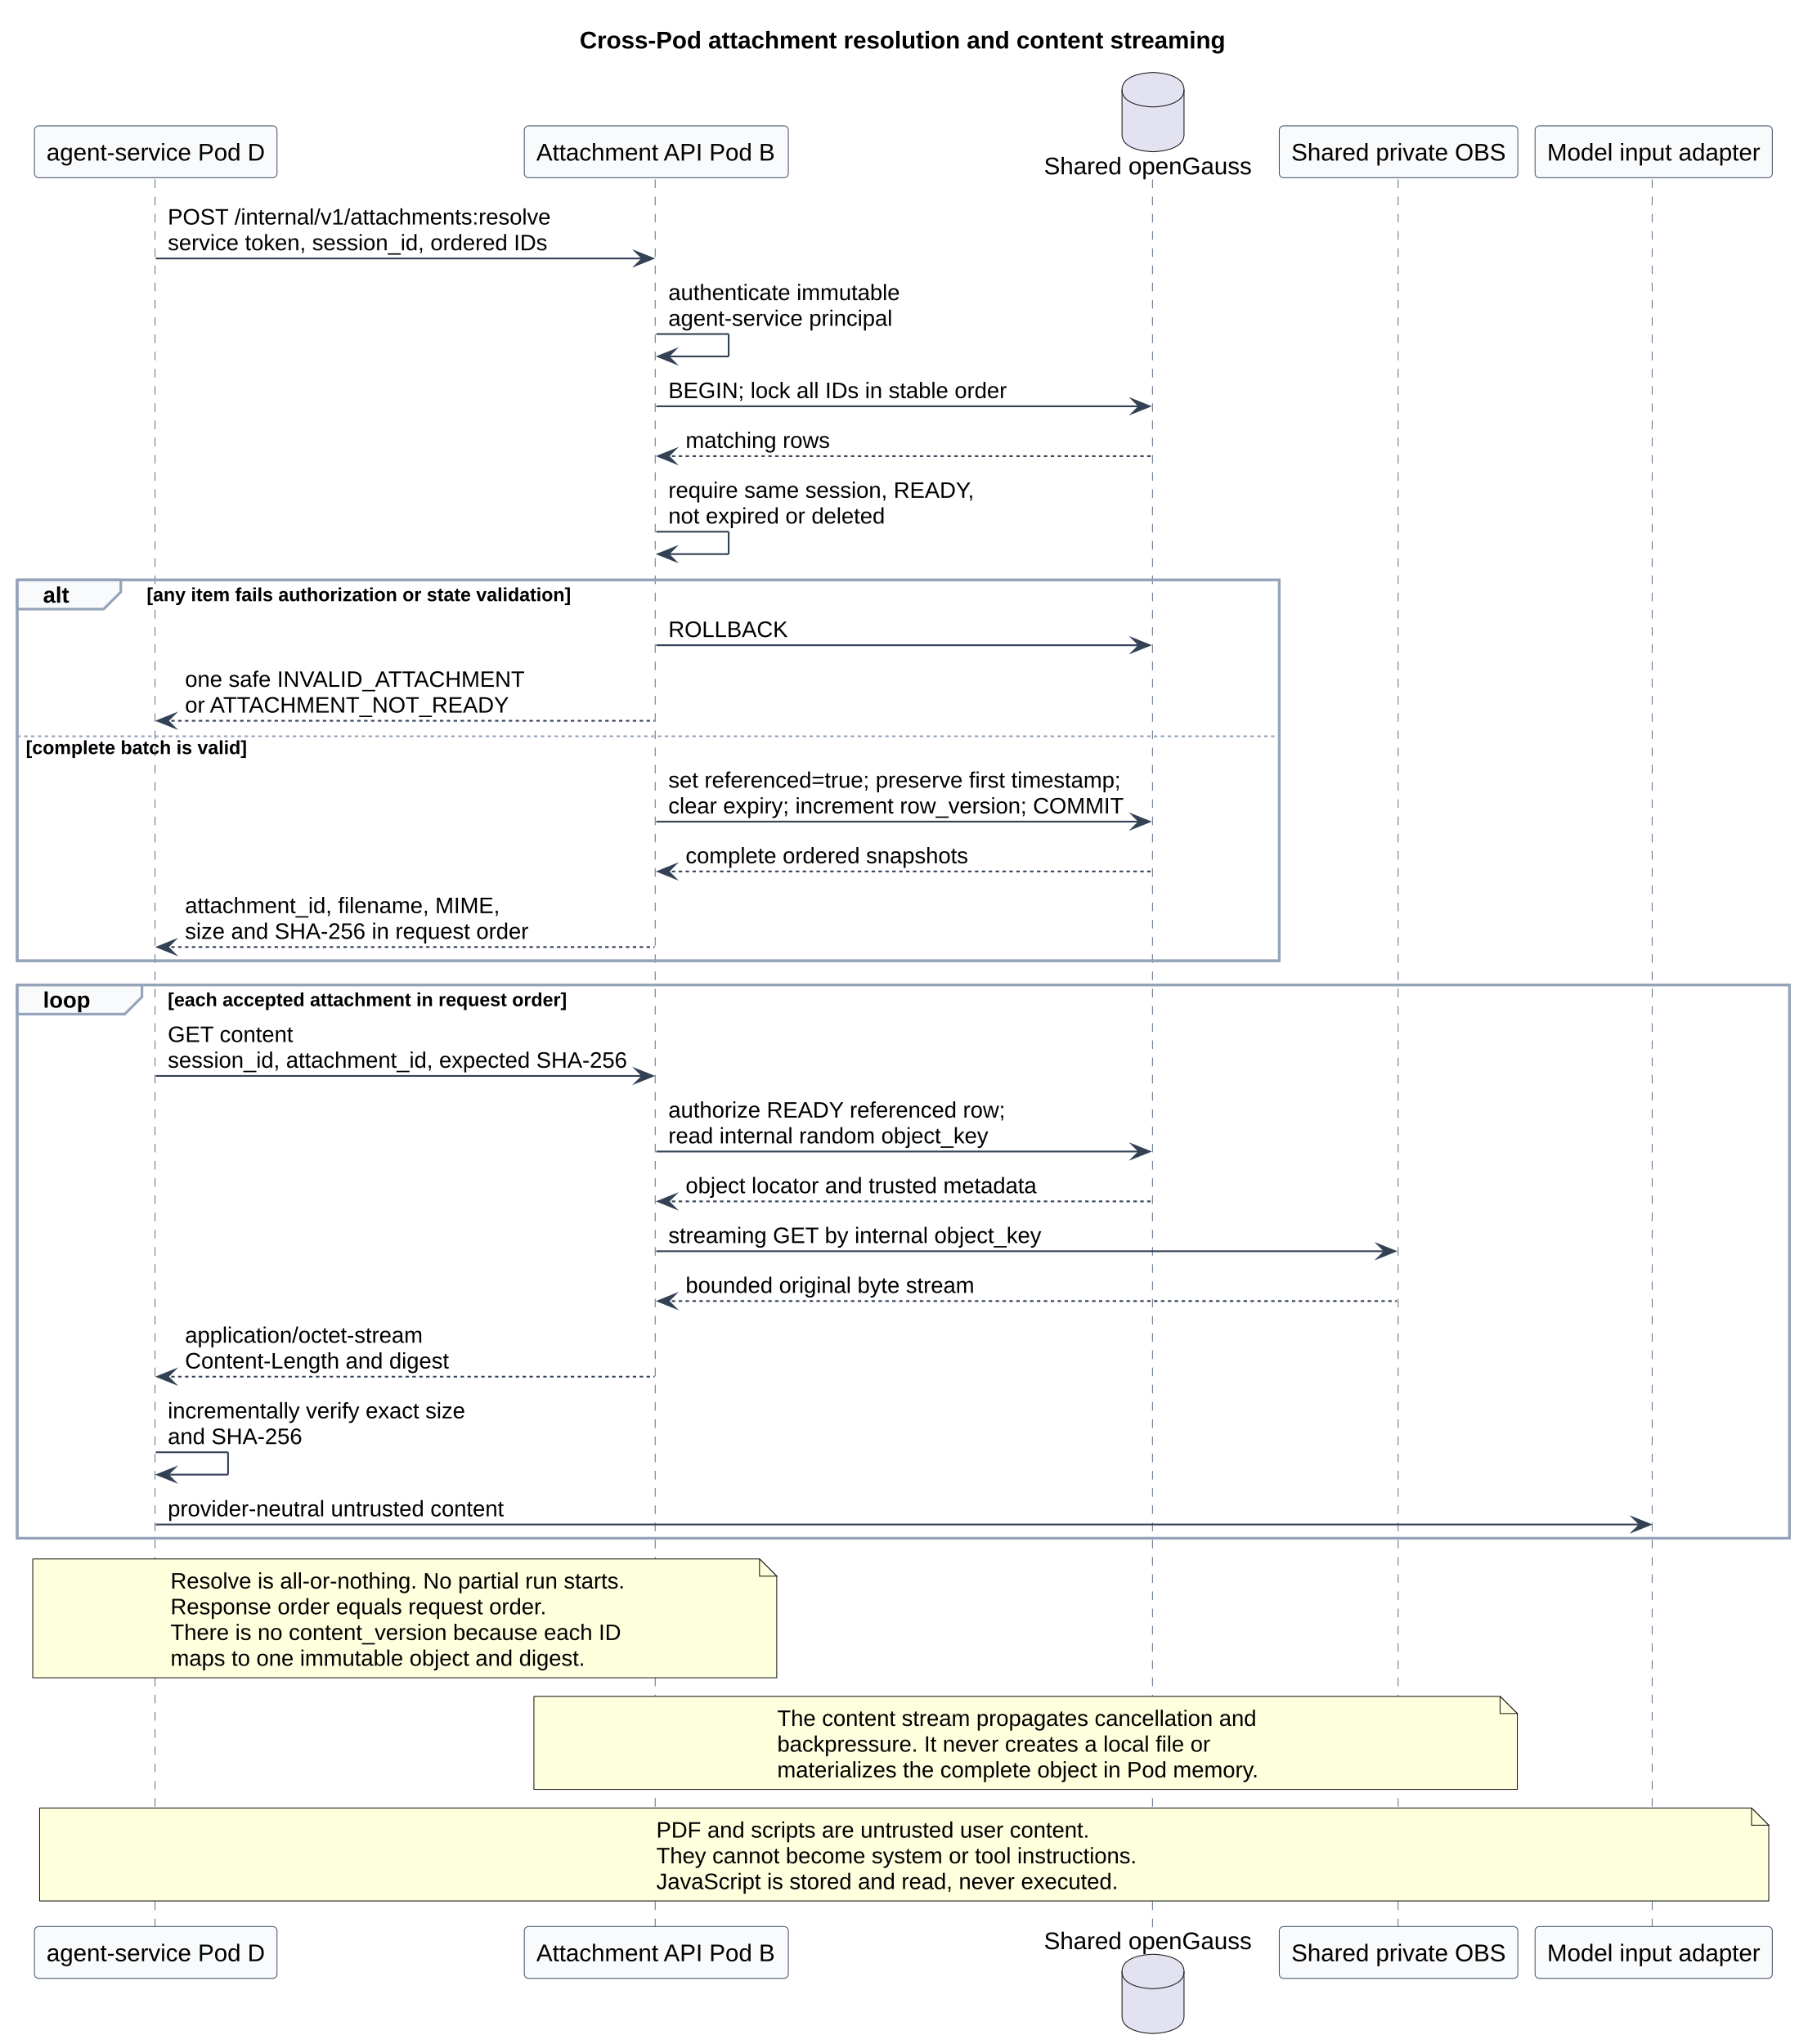
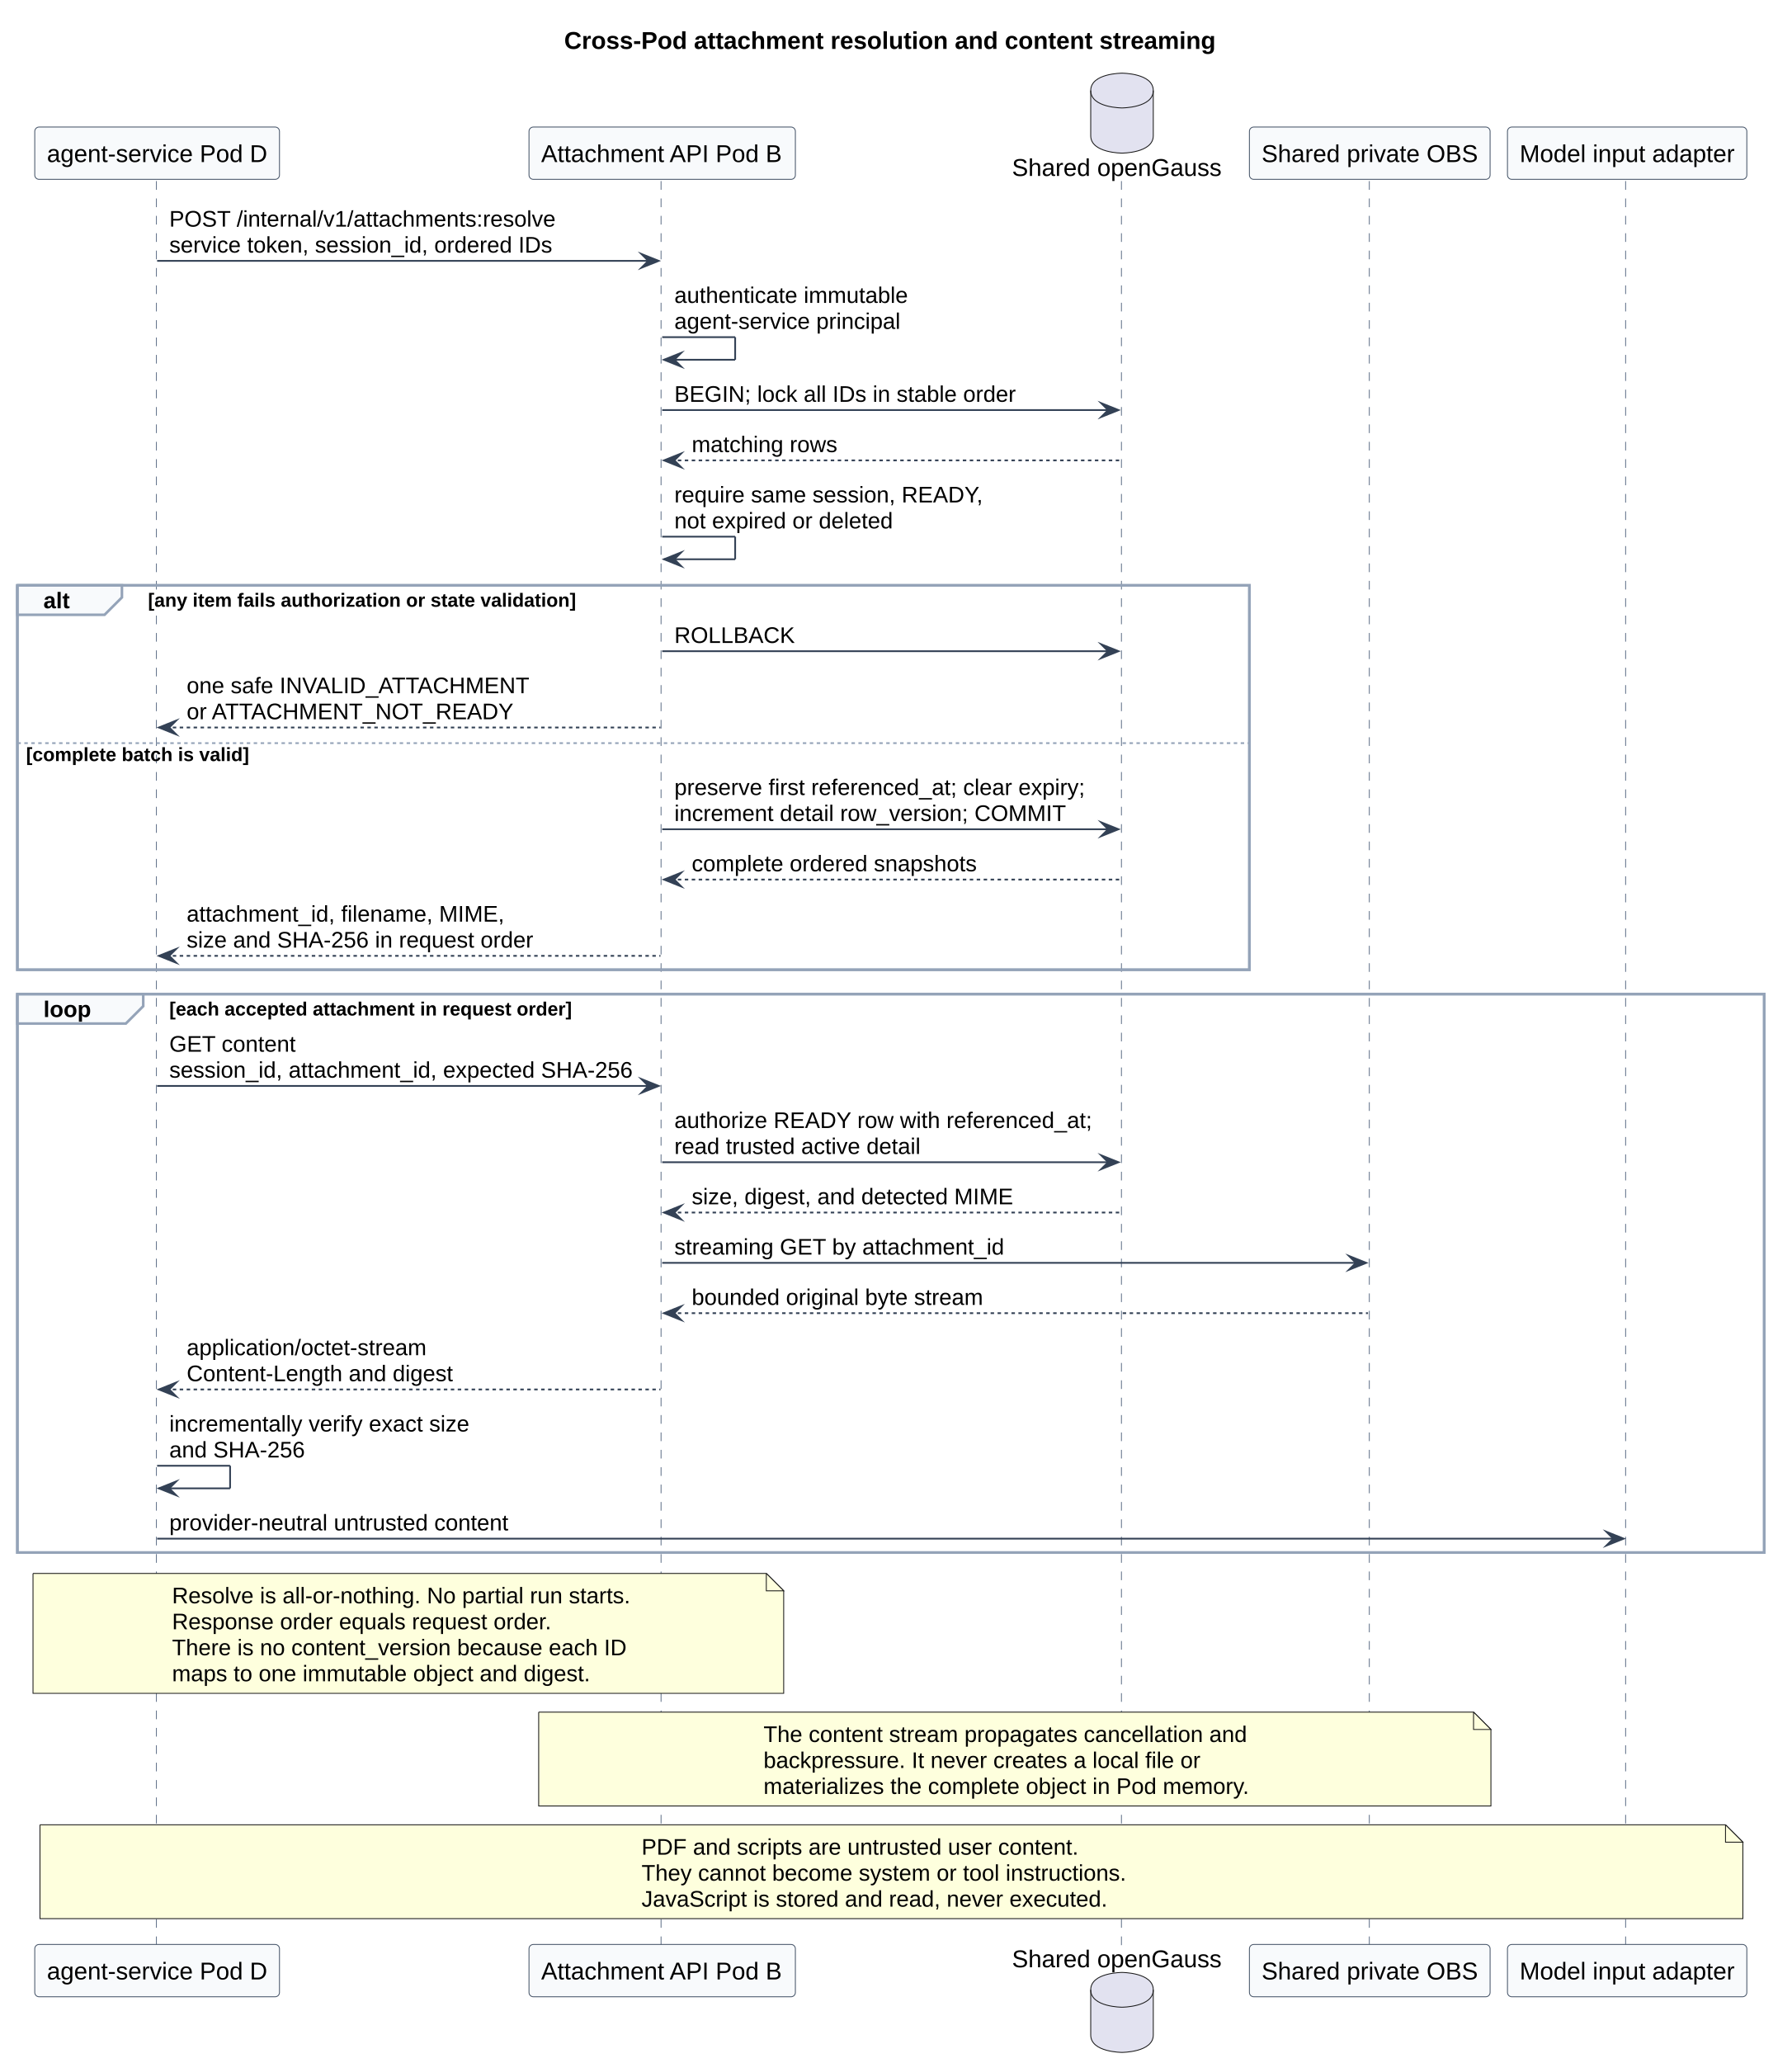
- <svg xmlns="http://www.w3.org/2000/svg" contentStyleType="text/css" data-diagram-type="SEQUENCE" height="1187px" preserveAspectRatio="none" style="width:1055px;height:1187px;background:#FFFFFF;" version="1.1" viewBox="0 0 1055 1187" width="1055px" zoomAndPan="magnify">
+ <svg xmlns="http://www.w3.org/2000/svg" contentStyleType="text/css" data-diagram-type="SEQUENCE" height="1187px" preserveAspectRatio="none" style="width:1031px;height:1187px;background:#FFFFFF;" version="1.1" viewBox="0 0 1031 1187" width="1031px" zoomAndPan="magnify">
  <defs />
  <g>
-     <g class="title" data-source-line="188">
-       <text fill="#000000" font-family="Arial" font-size="14" font-weight="700" lengthAdjust="spacing" textLength="374.938" x="336.561" y="28.132">Cross-Pod attachment resolution and content streaming</text>
-     </g>
-     <rect fill="none" height="221.188" style="stroke:#94A3B8;stroke-width:1.5;" width="732.798" x="10" y="336.787" />
-     <rect fill="none" height="321.334" style="stroke:#94A3B8;stroke-width:1.5;" width="1029.059" x="10" y="571.975" />
-     <g class="participant-lifeline" data-entity-uid="part1" data-qualified-name="Agent" data-source-line="218" id="part1-lifeline">
+     <g class="title" data-source-line="198">
+       <text fill="#000000" font-family="Arial" font-size="14" font-weight="700" lengthAdjust="spacing" textLength="374.938" x="324.668" y="28.132">Cross-Pod attachment resolution and content streaming</text>
+     </g>
+     <rect fill="none" height="221.188" style="stroke:#94A3B8;stroke-width:1.5;" width="709.014" x="10" y="336.787" />
+     <rect fill="none" height="321.334" style="stroke:#94A3B8;stroke-width:1.5;" width="1005.274" x="10" y="571.975" />
+     <g class="participant-lifeline" data-entity-uid="part1" data-qualified-name="Agent" data-source-line="228" id="part1-lifeline">
      <g>
        <rect fill="#000000" fill-opacity="0" height="1015.598" width="8" x="86.42" y="104.197" />
        <line style="stroke:#64748B;stroke-width:0.5;stroke-dasharray:5,5;" x1="90" x2="90" y1="104.197" y2="1119.795" />
      </g>
    </g>
-     <g class="participant-lifeline" data-entity-uid="part2" data-qualified-name="API" data-source-line="219" id="part2-lifeline">
+     <g class="participant-lifeline" data-entity-uid="part2" data-qualified-name="API" data-source-line="229" id="part2-lifeline">
      <g>
        <rect fill="#000000" fill-opacity="0" height="1015.598" width="8" x="377.079" y="104.197" />
        <line style="stroke:#64748B;stroke-width:0.5;stroke-dasharray:5,5;" x1="380.431" x2="380.431" y1="104.197" y2="1119.795" />
      </g>
    </g>
-     <g class="participant-lifeline" data-entity-uid="part3" data-qualified-name="DB" data-source-line="220" id="part3-lifeline">
-       <g>
-         <rect fill="#000000" fill-opacity="0" height="1015.598" width="8" x="665.478" y="104.197" />
-         <line style="stroke:#64748B;stroke-width:0.5;stroke-dasharray:5,5;" x1="669.158" x2="669.158" y1="104.197" y2="1119.795" />
-       </g>
-     </g>
-     <g class="participant-lifeline" data-entity-uid="part4" data-qualified-name="OBS" data-source-line="221" id="part4-lifeline">
-       <g>
-         <rect fill="#000000" fill-opacity="0" height="1015.598" width="8" x="808.053" y="104.197" />
-         <line style="stroke:#64748B;stroke-width:0.5;stroke-dasharray:5,5;" x1="811.798" x2="811.798" y1="104.197" y2="1119.795" />
-       </g>
-     </g>
-     <g class="participant-lifeline" data-entity-uid="part5" data-qualified-name="Model" data-source-line="222" id="part5-lifeline">
-       <g>
-         <rect fill="#000000" fill-opacity="0" height="1015.598" width="8" x="956.184" y="104.197" />
-         <line style="stroke:#64748B;stroke-width:0.5;stroke-dasharray:5,5;" x1="959.308" x2="959.308" y1="104.197" y2="1119.795" />
-       </g>
-     </g>
-     <g class="participant participant-head" data-entity-uid="part1" data-qualified-name="Agent" data-source-line="218" id="part1-head">
+     <g class="participant-lifeline" data-entity-uid="part3" data-qualified-name="DB" data-source-line="230" id="part3-lifeline">
+       <g>
+         <rect fill="#000000" fill-opacity="0" height="1015.598" width="8" x="641.693" y="104.197" />
+         <line style="stroke:#64748B;stroke-width:0.5;stroke-dasharray:5,5;" x1="645.373" x2="645.373" y1="104.197" y2="1119.795" />
+       </g>
+     </g>
+     <g class="participant-lifeline" data-entity-uid="part4" data-qualified-name="OBS" data-source-line="231" id="part4-lifeline">
+       <g>
+         <rect fill="#000000" fill-opacity="0" height="1015.598" width="8" x="784.269" y="104.197" />
+         <line style="stroke:#64748B;stroke-width:0.5;stroke-dasharray:5,5;" x1="788.014" x2="788.014" y1="104.197" y2="1119.795" />
+       </g>
+     </g>
+     <g class="participant-lifeline" data-entity-uid="part5" data-qualified-name="Model" data-source-line="232" id="part5-lifeline">
+       <g>
+         <rect fill="#000000" fill-opacity="0" height="1015.598" width="8" x="932.399" y="104.197" />
+         <line style="stroke:#64748B;stroke-width:0.5;stroke-dasharray:5,5;" x1="935.523" x2="935.523" y1="104.197" y2="1119.795" />
+       </g>
+     </g>
+     <g class="participant participant-head" data-entity-uid="part1" data-qualified-name="Agent" data-source-line="228" id="part1-head">
      <rect fill="#F8FAFC" height="30.099" rx="2.5" ry="2.5" style="stroke:#475569;stroke-width:0.5;" width="140.841" x="20" y="73.099" />
      <text fill="#000000" font-family="Arial" font-size="14" lengthAdjust="spacing" textLength="126.841" x="27" y="93.231">agent-service Pod D</text>
    </g>
-     <g class="participant participant-tail" data-entity-uid="part1" data-qualified-name="Agent" data-source-line="218" id="part1-tail">
+     <g class="participant participant-tail" data-entity-uid="part1" data-qualified-name="Agent" data-source-line="228" id="part1-tail">
      <rect fill="#F8FAFC" height="30.099" rx="2.5" ry="2.5" style="stroke:#475569;stroke-width:0.5;" width="140.841" x="20" y="1118.795" />
      <text fill="#000000" font-family="Arial" font-size="14" lengthAdjust="spacing" textLength="126.841" x="27" y="1138.927">agent-service Pod D</text>
    </g>
-     <g class="participant participant-head" data-entity-uid="part2" data-qualified-name="API" data-source-line="219" id="part2-head">
+     <g class="participant participant-head" data-entity-uid="part2" data-qualified-name="API" data-source-line="229" id="part2-head">
      <rect fill="#F8FAFC" height="30.099" rx="2.5" ry="2.5" style="stroke:#475569;stroke-width:0.5;" width="153.296" x="304.431" y="73.099" />
      <text fill="#000000" font-family="Arial" font-size="14" lengthAdjust="spacing" textLength="139.296" x="311.431" y="93.231">Attachment API Pod B</text>
    </g>
-     <g class="participant participant-tail" data-entity-uid="part2" data-qualified-name="API" data-source-line="219" id="part2-tail">
+     <g class="participant participant-tail" data-entity-uid="part2" data-qualified-name="API" data-source-line="229" id="part2-tail">
      <rect fill="#F8FAFC" height="30.099" rx="2.5" ry="2.5" style="stroke:#475569;stroke-width:0.5;" width="153.296" x="304.431" y="1118.795" />
      <text fill="#000000" font-family="Arial" font-size="14" lengthAdjust="spacing" textLength="139.296" x="311.431" y="1138.927">Attachment API Pod B</text>
    </g>
-     <g class="participant participant-head" data-entity-uid="part3" data-qualified-name="DB" data-source-line="220" id="part3-head">
-       <text fill="#000000" font-family="Arial" font-size="14" lengthAdjust="spacing" textLength="120.641" x="606.158" y="101.231">Shared openGauss</text>
-       <path d="M651.478,52.099 C651.478,42.099 669.478,42.099 669.478,42.099 C669.478,42.099 687.478,42.099 687.478,52.099 L687.478,78.099 C687.478,88.099 669.478,88.099 669.478,88.099 C669.478,88.099 651.478,88.099 651.478,78.099 L651.478,52.099" fill="#E2E2F0" style="stroke:#181818;stroke-width:0.5;" />
-       <path d="M651.478,52.099 C651.478,62.099 669.478,62.099 669.478,62.099 C669.478,62.099 687.478,62.099 687.478,52.099" fill="none" style="stroke:#181818;stroke-width:0.5;" />
-     </g>
-     <g class="participant participant-tail" data-entity-uid="part3" data-qualified-name="DB" data-source-line="220" id="part3-tail">
-       <text fill="#000000" font-family="Arial" font-size="14" lengthAdjust="spacing" textLength="120.641" x="606.158" y="1131.927">Shared openGauss</text>
-       <path d="M651.478,1144.894 C651.478,1134.894 669.478,1134.894 669.478,1134.894 C669.478,1134.894 687.478,1134.894 687.478,1144.894 L687.478,1170.894 C687.478,1180.894 669.478,1180.894 669.478,1180.894 C669.478,1180.894 651.478,1180.894 651.478,1170.894 L651.478,1144.894" fill="#E2E2F0" style="stroke:#181818;stroke-width:0.5;" />
-       <path d="M651.478,1144.894 C651.478,1154.894 669.478,1154.894 669.478,1154.894 C669.478,1154.894 687.478,1154.894 687.478,1144.894" fill="none" style="stroke:#181818;stroke-width:0.5;" />
-     </g>
-     <g class="participant participant-head" data-entity-uid="part4" data-qualified-name="OBS" data-source-line="221" id="part4-head">
-       <rect fill="#F8FAFC" height="30.099" rx="2.5" ry="2.5" style="stroke:#475569;stroke-width:0.5;" width="138.51" x="742.798" y="73.099" />
-       <text fill="#000000" font-family="Arial" font-size="14" lengthAdjust="spacing" textLength="124.51" x="749.798" y="93.231">Shared private OBS</text>
-     </g>
-     <g class="participant participant-tail" data-entity-uid="part4" data-qualified-name="OBS" data-source-line="221" id="part4-tail">
-       <rect fill="#F8FAFC" height="30.099" rx="2.5" ry="2.5" style="stroke:#475569;stroke-width:0.5;" width="138.51" x="742.798" y="1118.795" />
-       <text fill="#000000" font-family="Arial" font-size="14" lengthAdjust="spacing" textLength="124.51" x="749.798" y="1138.927">Shared private OBS</text>
-     </g>
-     <g class="participant participant-head" data-entity-uid="part5" data-qualified-name="Model" data-source-line="222" id="part5-head">
-       <rect fill="#F8FAFC" height="30.099" rx="2.5" ry="2.5" style="stroke:#475569;stroke-width:0.5;" width="137.751" x="891.308" y="73.099" />
-       <text fill="#000000" font-family="Arial" font-size="14" lengthAdjust="spacing" textLength="123.751" x="898.308" y="93.231">Model input adapter</text>
-     </g>
-     <g class="participant participant-tail" data-entity-uid="part5" data-qualified-name="Model" data-source-line="222" id="part5-tail">
-       <rect fill="#F8FAFC" height="30.099" rx="2.5" ry="2.5" style="stroke:#475569;stroke-width:0.5;" width="137.751" x="891.308" y="1118.795" />
-       <text fill="#000000" font-family="Arial" font-size="14" lengthAdjust="spacing" textLength="123.751" x="898.308" y="1138.927">Model input adapter</text>
-     </g>
-     <g class="message" data-entity-1="part1" data-entity-2="part2" data-source-line="224" id="msg1">
+     <g class="participant participant-head" data-entity-uid="part3" data-qualified-name="DB" data-source-line="230" id="part3-head">
+       <text fill="#000000" font-family="Arial" font-size="14" lengthAdjust="spacing" textLength="120.641" x="582.373" y="101.231">Shared openGauss</text>
+       <path d="M627.693,52.099 C627.693,42.099 645.693,42.099 645.693,42.099 C645.693,42.099 663.693,42.099 663.693,52.099 L663.693,78.099 C663.693,88.099 645.693,88.099 645.693,88.099 C645.693,88.099 627.693,88.099 627.693,78.099 L627.693,52.099" fill="#E2E2F0" style="stroke:#181818;stroke-width:0.5;" />
+       <path d="M627.693,52.099 C627.693,62.099 645.693,62.099 645.693,62.099 C645.693,62.099 663.693,62.099 663.693,52.099" fill="none" style="stroke:#181818;stroke-width:0.5;" />
+     </g>
+     <g class="participant participant-tail" data-entity-uid="part3" data-qualified-name="DB" data-source-line="230" id="part3-tail">
+       <text fill="#000000" font-family="Arial" font-size="14" lengthAdjust="spacing" textLength="120.641" x="582.373" y="1131.927">Shared openGauss</text>
+       <path d="M627.693,1144.894 C627.693,1134.894 645.693,1134.894 645.693,1134.894 C645.693,1134.894 663.693,1134.894 663.693,1144.894 L663.693,1170.894 C663.693,1180.894 645.693,1180.894 645.693,1180.894 C645.693,1180.894 627.693,1180.894 627.693,1170.894 L627.693,1144.894" fill="#E2E2F0" style="stroke:#181818;stroke-width:0.5;" />
+       <path d="M627.693,1144.894 C627.693,1154.894 645.693,1154.894 645.693,1154.894 C645.693,1154.894 663.693,1154.894 663.693,1144.894" fill="none" style="stroke:#181818;stroke-width:0.5;" />
+     </g>
+     <g class="participant participant-head" data-entity-uid="part4" data-qualified-name="OBS" data-source-line="231" id="part4-head">
+       <rect fill="#F8FAFC" height="30.099" rx="2.5" ry="2.5" style="stroke:#475569;stroke-width:0.5;" width="138.51" x="719.014" y="73.099" />
+       <text fill="#000000" font-family="Arial" font-size="14" lengthAdjust="spacing" textLength="124.51" x="726.014" y="93.231">Shared private OBS</text>
+     </g>
+     <g class="participant participant-tail" data-entity-uid="part4" data-qualified-name="OBS" data-source-line="231" id="part4-tail">
+       <rect fill="#F8FAFC" height="30.099" rx="2.5" ry="2.5" style="stroke:#475569;stroke-width:0.5;" width="138.51" x="719.014" y="1118.795" />
+       <text fill="#000000" font-family="Arial" font-size="14" lengthAdjust="spacing" textLength="124.51" x="726.014" y="1138.927">Shared private OBS</text>
+     </g>
+     <g class="participant participant-head" data-entity-uid="part5" data-qualified-name="Model" data-source-line="232" id="part5-head">
+       <rect fill="#F8FAFC" height="30.099" rx="2.5" ry="2.5" style="stroke:#475569;stroke-width:0.5;" width="137.751" x="867.523" y="73.099" />
+       <text fill="#000000" font-family="Arial" font-size="14" lengthAdjust="spacing" textLength="123.751" x="874.523" y="93.231">Model input adapter</text>
+     </g>
+     <g class="participant participant-tail" data-entity-uid="part5" data-qualified-name="Model" data-source-line="232" id="part5-tail">
+       <rect fill="#F8FAFC" height="30.099" rx="2.5" ry="2.5" style="stroke:#475569;stroke-width:0.5;" width="137.751" x="867.523" y="1118.795" />
+       <text fill="#000000" font-family="Arial" font-size="14" lengthAdjust="spacing" textLength="123.751" x="874.523" y="1138.927">Model input adapter</text>
+     </g>
+     <g class="message" data-entity-1="part1" data-entity-2="part2" data-source-line="234" id="msg1">
      <polygon fill="#334155" points="369.079,146.095,379.079,150.095,369.079,154.095,373.079,150.095" style="stroke:#334155;stroke-width:1;stroke-linejoin:miter;stroke-miterlimit:10;" />
      <line style="stroke:#334155;stroke-width:1;" x1="90.42" x2="375.079" y1="150.095" y2="150.095" />
      <text fill="#000000" font-family="Arial" font-size="13" lengthAdjust="spacing" textLength="222.542" x="97.42" y="130.391">POST /internal/v1/attachments:resolve</text>
      <text fill="#000000" font-family="Arial" font-size="13" lengthAdjust="spacing" textLength="220.384" x="97.42" y="145.34">service token, session_id, ordered IDs</text>
    </g>
-     <g class="message" data-entity-1="part2" data-entity-2="part2" data-source-line="225" id="msg2">
+     <g class="message" data-entity-1="part2" data-entity-2="part2" data-source-line="235" id="msg2">
      <line style="stroke:#334155;stroke-width:1;" x1="381.079" x2="423.079" y1="193.992" y2="193.992" />
      <line style="stroke:#334155;stroke-width:1;" x1="423.079" x2="423.079" y1="193.992" y2="206.992" />
      <line style="stroke:#334155;stroke-width:1;" x1="382.079" x2="423.079" y1="206.992" y2="206.992" />
      <polygon fill="#334155" points="392.079,202.992,382.079,206.992,392.079,210.992,388.079,206.992" style="stroke:#334155;stroke-width:1;stroke-linejoin:miter;stroke-miterlimit:10;" />
      <text fill="#000000" font-family="Arial" font-size="13" lengthAdjust="spacing" textLength="134.412" x="388.079" y="174.289">authenticate immutable</text>
      <text fill="#000000" font-family="Arial" font-size="13" lengthAdjust="spacing" textLength="130.064" x="388.079" y="189.237">agent-service principal</text>
    </g>
-     <g class="message" data-entity-1="part2" data-entity-2="part3" data-source-line="226" id="msg3">
-       <polygon fill="#334155" points="657.478,231.941,667.478,235.941,657.478,239.941,661.478,235.941" style="stroke:#334155;stroke-width:1;stroke-linejoin:miter;stroke-miterlimit:10;" />
-       <line style="stroke:#334155;stroke-width:1;" x1="381.079" x2="663.478" y1="235.941" y2="235.941" />
+     <g class="message" data-entity-1="part2" data-entity-2="part3" data-source-line="236" id="msg3">
+       <polygon fill="#334155" points="633.693,231.941,643.693,235.941,633.693,239.941,637.693,235.941" style="stroke:#334155;stroke-width:1;stroke-linejoin:miter;stroke-miterlimit:10;" />
+       <line style="stroke:#334155;stroke-width:1;" x1="381.079" x2="639.693" y1="235.941" y2="235.941" />
      <text fill="#000000" font-family="Arial" font-size="13" lengthAdjust="spacing" textLength="196.517" x="388.079" y="231.186">BEGIN; lock all IDs in stable order</text>
    </g>
-     <g class="message" data-entity-1="part3" data-entity-2="part2" data-source-line="227" id="msg4">
+     <g class="message" data-entity-1="part3" data-entity-2="part2" data-source-line="237" id="msg4">
      <polygon fill="#334155" points="392.079,260.89,382.079,264.89,392.079,268.89,388.079,264.89" style="stroke:#334155;stroke-width:1;stroke-linejoin:miter;stroke-miterlimit:10;" />
-       <line style="stroke:#334155;stroke-width:1;stroke-dasharray:2,2;" x1="386.079" x2="668.478" y1="264.89" y2="264.89" />
+       <line style="stroke:#334155;stroke-width:1;stroke-dasharray:2,2;" x1="386.079" x2="644.693" y1="264.89" y2="264.89" />
      <text fill="#000000" font-family="Arial" font-size="13" lengthAdjust="spacing" textLength="83.808" x="398.079" y="260.135">matching rows</text>
    </g>
-     <g class="message" data-entity-1="part2" data-entity-2="part2" data-source-line="228" id="msg5">
+     <g class="message" data-entity-1="part2" data-entity-2="part2" data-source-line="238" id="msg5">
      <line style="stroke:#334155;stroke-width:1;" x1="381.079" x2="423.079" y1="308.787" y2="308.787" />
      <line style="stroke:#334155;stroke-width:1;" x1="423.079" x2="423.079" y1="308.787" y2="321.787" />
      <line style="stroke:#334155;stroke-width:1;" x1="382.079" x2="423.079" y1="321.787" y2="321.787" />
      <polygon fill="#334155" points="392.079,317.787,382.079,321.787,392.079,325.787,388.079,321.787" style="stroke:#334155;stroke-width:1;stroke-linejoin:miter;stroke-miterlimit:10;" />
      <text fill="#000000" font-family="Arial" font-size="13" lengthAdjust="spacing" textLength="179.182" x="388.079" y="289.084">require same session, READY,</text>
      <text fill="#000000" font-family="Arial" font-size="13" lengthAdjust="spacing" textLength="125.753" x="388.079" y="304.032">not expired or deleted</text>
    </g>
    <path d="M10,336.787 L70.171,336.787 L70.171,343.736 L60.171,353.736 L10,353.736 L10,336.787" fill="#F8FAFC" style="stroke:#94A3B8;stroke-width:1.5;" />
-     <rect fill="none" height="221.188" style="stroke:#94A3B8;stroke-width:1.5;" width="732.798" x="10" y="336.787" />
+     <rect fill="none" height="221.188" style="stroke:#94A3B8;stroke-width:1.5;" width="709.014" x="10" y="336.787" />
    <text fill="#000000" font-family="Arial" font-size="13" font-weight="700" lengthAdjust="spacing" textLength="15.171" x="25" y="349.981">alt</text>
    <text fill="#000000" font-family="Arial" font-size="11" font-weight="700" lengthAdjust="spacing" textLength="246.318" x="85.171" y="349.105">[any item fails authorization or state validation]</text>
-     <g class="message" data-entity-1="part2" data-entity-2="part3" data-source-line="231" id="msg6">
-       <polygon fill="#334155" points="657.478,370.685,667.478,374.685,657.478,378.685,661.478,374.685" style="stroke:#334155;stroke-width:1;stroke-linejoin:miter;stroke-miterlimit:10;" />
-       <line style="stroke:#334155;stroke-width:1;" x1="381.079" x2="663.478" y1="374.685" y2="374.685" />
+     <g class="message" data-entity-1="part2" data-entity-2="part3" data-source-line="241" id="msg6">
+       <polygon fill="#334155" points="633.693,370.685,643.693,374.685,633.693,378.685,637.693,374.685" style="stroke:#334155;stroke-width:1;stroke-linejoin:miter;stroke-miterlimit:10;" />
+       <line style="stroke:#334155;stroke-width:1;" x1="381.079" x2="639.693" y1="374.685" y2="374.685" />
      <text fill="#000000" font-family="Arial" font-size="13" lengthAdjust="spacing" textLength="69.361" x="388.079" y="369.93">ROLLBACK</text>
    </g>
-     <g class="message" data-entity-1="part2" data-entity-2="part1" data-source-line="232" id="msg7">
+     <g class="message" data-entity-1="part2" data-entity-2="part1" data-source-line="242" id="msg7">
      <polygon fill="#334155" points="101.42,414.582,91.42,418.582,101.42,422.582,97.42,418.582" style="stroke:#334155;stroke-width:1;stroke-linejoin:miter;stroke-miterlimit:10;" />
      <line style="stroke:#334155;stroke-width:1;stroke-dasharray:2,2;" x1="95.42" x2="380.079" y1="418.582" y2="418.582" />
      <text fill="#000000" font-family="Arial" font-size="13" lengthAdjust="spacing" textLength="200.116" x="107.42" y="398.878">one safe INVALID_ATTACHMENT</text>
      <text fill="#000000" font-family="Arial" font-size="13" lengthAdjust="spacing" textLength="190.69" x="107.42" y="413.827">or ATTACHMENT_NOT_READY</text>
    </g>
-     <line style="stroke:#94A3B8;stroke-width:1;stroke-dasharray:2,2;" x1="10" x2="742.798" y1="427.582" y2="427.582" />
+     <line style="stroke:#94A3B8;stroke-width:1;stroke-dasharray:2,2;" x1="10" x2="719.014" y1="427.582" y2="427.582" />
    <text fill="#000000" font-family="Arial" font-size="11" font-weight="700" lengthAdjust="spacing" textLength="128.364" x="15" y="437.9">[complete batch is valid]</text>
-     <g class="message" data-entity-1="part2" data-entity-2="part3" data-source-line="234" id="msg8">
-       <polygon fill="#334155" points="657.478,473.128,667.478,477.128,657.478,481.128,661.478,477.128" style="stroke:#334155;stroke-width:1;stroke-linejoin:miter;stroke-miterlimit:10;" />
-       <line style="stroke:#334155;stroke-width:1;" x1="381.079" x2="663.478" y1="477.128" y2="477.128" />
-       <text fill="#000000" font-family="Arial" font-size="13" lengthAdjust="spacing" textLength="262.634" x="388.079" y="457.425">set referenced=true; preserve first timestamp;</text>
-       <text fill="#000000" font-family="Arial" font-size="13" lengthAdjust="spacing" textLength="264.399" x="388.079" y="472.373">clear expiry; increment row_version; COMMIT</text>
-     </g>
-     <g class="message" data-entity-1="part3" data-entity-2="part2" data-source-line="235" id="msg9">
+     <g class="message" data-entity-1="part2" data-entity-2="part3" data-source-line="244" id="msg8">
+       <polygon fill="#334155" points="633.693,473.128,643.693,477.128,633.693,481.128,637.693,477.128" style="stroke:#334155;stroke-width:1;stroke-linejoin:miter;stroke-miterlimit:10;" />
+       <line style="stroke:#334155;stroke-width:1;" x1="381.079" x2="639.693" y1="477.128" y2="477.128" />
+       <text fill="#000000" font-family="Arial" font-size="13" lengthAdjust="spacing" textLength="236.266" x="388.079" y="457.425">preserve first referenced_at; clear expiry;</text>
+       <text fill="#000000" font-family="Arial" font-size="13" lengthAdjust="spacing" textLength="225.399" x="388.079" y="472.373">increment detail row_version; COMMIT</text>
+     </g>
+     <g class="message" data-entity-1="part3" data-entity-2="part2" data-source-line="245" id="msg9">
      <polygon fill="#334155" points="392.079,502.077,382.079,506.077,392.079,510.077,388.079,506.077" style="stroke:#334155;stroke-width:1;stroke-linejoin:miter;stroke-miterlimit:10;" />
-       <line style="stroke:#334155;stroke-width:1;stroke-dasharray:2,2;" x1="386.079" x2="668.478" y1="506.077" y2="506.077" />
+       <line style="stroke:#334155;stroke-width:1;stroke-dasharray:2,2;" x1="386.079" x2="644.693" y1="506.077" y2="506.077" />
      <text fill="#000000" font-family="Arial" font-size="13" lengthAdjust="spacing" textLength="164.042" x="398.079" y="501.322">complete ordered snapshots</text>
    </g>
-     <g class="message" data-entity-1="part2" data-entity-2="part1" data-source-line="236" id="msg10">
+     <g class="message" data-entity-1="part2" data-entity-2="part1" data-source-line="246" id="msg10">
      <polygon fill="#334155" points="101.42,545.975,91.42,549.975,101.42,553.975,97.42,549.975" style="stroke:#334155;stroke-width:1;stroke-linejoin:miter;stroke-miterlimit:10;" />
      <line style="stroke:#334155;stroke-width:1;stroke-dasharray:2,2;" x1="95.42" x2="380.079" y1="549.975" y2="549.975" />
      <text fill="#000000" font-family="Arial" font-size="13" lengthAdjust="spacing" textLength="182.8" x="107.42" y="530.271">attachment_id, filename, MIME,</text>
      <text fill="#000000" font-family="Arial" font-size="13" lengthAdjust="spacing" textLength="199.443" x="107.42" y="545.22">size and SHA-256 in request order</text>
    </g>
    <path d="M10,571.975 L82.435,571.975 L82.435,578.923 L72.435,588.923 L10,588.923 L10,571.975" fill="#F8FAFC" style="stroke:#94A3B8;stroke-width:1.5;" />
-     <rect fill="none" height="321.334" style="stroke:#94A3B8;stroke-width:1.5;" width="1029.059" x="10" y="571.975" />
+     <rect fill="none" height="321.334" style="stroke:#94A3B8;stroke-width:1.5;" width="1005.274" x="10" y="571.975" />
    <text fill="#000000" font-family="Arial" font-size="13" font-weight="700" lengthAdjust="spacing" textLength="27.435" x="25" y="585.168">loop</text>
    <text fill="#000000" font-family="Arial" font-size="11" font-weight="700" lengthAdjust="spacing" textLength="231.677" x="97.435" y="584.293">[each accepted attachment in request order]</text>
-     <g class="message" data-entity-1="part1" data-entity-2="part2" data-source-line="240" id="msg11">
+     <g class="message" data-entity-1="part1" data-entity-2="part2" data-source-line="250" id="msg11">
      <polygon fill="#334155" points="369.079,620.821,379.079,624.821,369.079,628.821,373.079,624.821" style="stroke:#334155;stroke-width:1;stroke-linejoin:miter;stroke-miterlimit:10;" />
      <line style="stroke:#334155;stroke-width:1;" x1="90.42" x2="375.079" y1="624.821" y2="624.821" />
      <text fill="#000000" font-family="Arial" font-size="13" lengthAdjust="spacing" textLength="72.979" x="97.42" y="605.117">GET content</text>
      <text fill="#000000" font-family="Arial" font-size="13" lengthAdjust="spacing" textLength="266.659" x="97.42" y="620.066">session_id, attachment_id, expected SHA-256</text>
    </g>
-     <g class="message" data-entity-1="part2" data-entity-2="part3" data-source-line="241" id="msg12">
-       <polygon fill="#334155" points="657.478,664.718,667.478,668.718,657.478,672.718,661.478,668.718" style="stroke:#334155;stroke-width:1;stroke-linejoin:miter;stroke-miterlimit:10;" />
-       <line style="stroke:#334155;stroke-width:1;" x1="381.079" x2="663.478" y1="668.718" y2="668.718" />
-       <text fill="#000000" font-family="Arial" font-size="13" lengthAdjust="spacing" textLength="195.812" x="388.079" y="649.015">authorize READY referenced row;</text>
-       <text fill="#000000" font-family="Arial" font-size="13" lengthAdjust="spacing" textLength="185.72" x="388.079" y="663.963">read internal random object_key</text>
-     </g>
-     <g class="message" data-entity-1="part3" data-entity-2="part2" data-source-line="242" id="msg13">
+     <g class="message" data-entity-1="part2" data-entity-2="part3" data-source-line="251" id="msg12">
+       <polygon fill="#334155" points="633.693,664.718,643.693,668.718,633.693,672.718,637.693,668.718" style="stroke:#334155;stroke-width:1;stroke-linejoin:miter;stroke-miterlimit:10;" />
+       <line style="stroke:#334155;stroke-width:1;" x1="381.079" x2="639.693" y1="668.718" y2="668.718" />
+       <text fill="#000000" font-family="Arial" font-size="13" lengthAdjust="spacing" textLength="240.614" x="388.079" y="649.015">authorize READY row with referenced_at;</text>
+       <text fill="#000000" font-family="Arial" font-size="13" lengthAdjust="spacing" textLength="141.635" x="388.079" y="663.963">read trusted active detail</text>
+     </g>
+     <g class="message" data-entity-1="part3" data-entity-2="part2" data-source-line="252" id="msg13">
      <polygon fill="#334155" points="392.079,693.667,382.079,697.667,392.079,701.667,388.079,697.667" style="stroke:#334155;stroke-width:1;stroke-linejoin:miter;stroke-miterlimit:10;" />
-       <line style="stroke:#334155;stroke-width:1;stroke-dasharray:2,2;" x1="386.079" x2="668.478" y1="697.667" y2="697.667" />
-       <text fill="#000000" font-family="Arial" font-size="13" lengthAdjust="spacing" textLength="203.792" x="398.079" y="692.912">object locator and trusted metadata</text>
-     </g>
-     <g class="message" data-entity-1="part2" data-entity-2="part4" data-source-line="243" id="msg14">
-       <polygon fill="#334155" points="800.053,722.616,810.053,726.616,800.053,730.616,804.053,726.616" style="stroke:#334155;stroke-width:1;stroke-linejoin:miter;stroke-miterlimit:10;" />
-       <line style="stroke:#334155;stroke-width:1;" x1="381.079" x2="806.053" y1="726.616" y2="726.616" />
-       <text fill="#000000" font-family="Arial" font-size="13" lengthAdjust="spacing" textLength="216.766" x="388.079" y="721.861">streaming GET by internal object_key</text>
-     </g>
-     <g class="message" data-entity-1="part4" data-entity-2="part2" data-source-line="244" id="msg15">
+       <line style="stroke:#334155;stroke-width:1;stroke-dasharray:2,2;" x1="386.079" x2="644.693" y1="697.667" y2="697.667" />
+       <text fill="#000000" font-family="Arial" font-size="13" lengthAdjust="spacing" textLength="184.983" x="398.079" y="692.912">size, digest, and detected MIME</text>
+     </g>
+     <g class="message" data-entity-1="part2" data-entity-2="part4" data-source-line="253" id="msg14">
+       <polygon fill="#334155" points="776.269,722.616,786.269,726.616,776.269,730.616,780.269,726.616" style="stroke:#334155;stroke-width:1;stroke-linejoin:miter;stroke-miterlimit:10;" />
+       <line style="stroke:#334155;stroke-width:1;" x1="381.079" x2="782.269" y1="726.616" y2="726.616" />
+       <text fill="#000000" font-family="Arial" font-size="13" lengthAdjust="spacing" textLength="190.03" x="388.079" y="721.861">streaming GET by attachment_id</text>
+     </g>
+     <g class="message" data-entity-1="part4" data-entity-2="part2" data-source-line="254" id="msg15">
      <polygon fill="#334155" points="392.079,751.564,382.079,755.564,392.079,759.564,388.079,755.564" style="stroke:#334155;stroke-width:1;stroke-linejoin:miter;stroke-miterlimit:10;" />
-       <line style="stroke:#334155;stroke-width:1;stroke-dasharray:2,2;" x1="386.079" x2="811.053" y1="755.564" y2="755.564" />
+       <line style="stroke:#334155;stroke-width:1;stroke-dasharray:2,2;" x1="386.079" x2="787.269" y1="755.564" y2="755.564" />
      <text fill="#000000" font-family="Arial" font-size="13" lengthAdjust="spacing" textLength="167.661" x="398.079" y="750.81">bounded original byte stream</text>
    </g>
-     <g class="message" data-entity-1="part2" data-entity-2="part1" data-source-line="245" id="msg16">
+     <g class="message" data-entity-1="part2" data-entity-2="part1" data-source-line="255" id="msg16">
      <polygon fill="#334155" points="101.42,795.462,91.42,799.462,101.42,803.462,97.42,799.462" style="stroke:#334155;stroke-width:1;stroke-linejoin:miter;stroke-miterlimit:10;" />
      <line style="stroke:#334155;stroke-width:1;stroke-dasharray:2,2;" x1="95.42" x2="380.079" y1="799.462" y2="799.462" />
      <text fill="#000000" font-family="Arial" font-size="13" lengthAdjust="spacing" textLength="138.011" x="107.42" y="779.758">application/octet-stream</text>
      <text fill="#000000" font-family="Arial" font-size="13" lengthAdjust="spacing" textLength="153.226" x="107.42" y="794.707">Content-Length and digest</text>
    </g>
-     <g class="message" data-entity-1="part1" data-entity-2="part1" data-source-line="246" id="msg17">
+     <g class="message" data-entity-1="part1" data-entity-2="part1" data-source-line="256" id="msg17">
      <line style="stroke:#334155;stroke-width:1;" x1="90.42" x2="132.42" y1="843.359" y2="843.359" />
      <line style="stroke:#334155;stroke-width:1;" x1="132.42" x2="132.42" y1="843.359" y2="856.359" />
      <line style="stroke:#334155;stroke-width:1;" x1="91.42" x2="132.42" y1="856.359" y2="856.359" />
      <polygon fill="#334155" points="101.42,852.359,91.42,856.359,101.42,860.359,97.42,856.359" style="stroke:#334155;stroke-width:1;stroke-linejoin:miter;stroke-miterlimit:10;" />
      <text fill="#000000" font-family="Arial" font-size="13" lengthAdjust="spacing" textLength="172.669" x="97.42" y="823.656">incrementally verify exact size</text>
      <text fill="#000000" font-family="Arial" font-size="13" lengthAdjust="spacing" textLength="78.051" x="97.42" y="838.605">and SHA-256</text>
    </g>
-     <g class="message" data-entity-1="part1" data-entity-2="part5" data-source-line="247" id="msg18">
-       <polygon fill="#334155" points="948.184,881.308,958.184,885.308,948.184,889.308,952.184,885.308" style="stroke:#334155;stroke-width:1;stroke-linejoin:miter;stroke-miterlimit:10;" />
-       <line style="stroke:#334155;stroke-width:1;" x1="90.42" x2="954.184" y1="885.308" y2="885.308" />
+     <g class="message" data-entity-1="part1" data-entity-2="part5" data-source-line="257" id="msg18">
+       <polygon fill="#334155" points="924.399,881.308,934.399,885.308,924.399,889.308,928.399,885.308" style="stroke:#334155;stroke-width:1;stroke-linejoin:miter;stroke-miterlimit:10;" />
+       <line style="stroke:#334155;stroke-width:1;" x1="90.42" x2="930.399" y1="885.308" y2="885.308" />
      <text fill="#000000" font-family="Arial" font-size="13" lengthAdjust="spacing" textLength="195.114" x="97.42" y="880.553">provider-neutral untrusted content</text>
    </g>
    <path d="M19,905.308 L19,974.308 L451,974.308 L451,915.308 L441,905.308 L19,905.308" fill="#FEFFDD" style="stroke:#181818;stroke-width:0.5;" />
    <path d="M441,905.308 L441,915.308 L451,915.308 L441,905.308" fill="#FEFFDD" style="stroke:#181818;stroke-width:0.5;" />
    <text fill="#000000" font-family="Arial" font-size="13" lengthAdjust="spacing" textLength="263.72" x="99.004" y="922.502">Resolve is all-or-nothing. No partial run starts.</text>
    <text fill="#000000" font-family="Arial" font-size="13" lengthAdjust="spacing" textLength="218.962" x="99.004" y="937.451">Response order equals request order.</text>
    <text fill="#000000" font-family="Arial" font-size="13" lengthAdjust="spacing" textLength="261.6" x="99.004" y="952.399">There is no content_version because each ID</text>
    <text fill="#000000" font-family="Arial" font-size="13" lengthAdjust="spacing" textLength="240.64" x="99.004" y="967.348">maps to one immutable object and digest.</text>
-     <path d="M310,985.103 L310,1039.103 L881,1039.103 L881,995.103 L871,985.103 L310,985.103" fill="#FEFFDD" style="stroke:#181818;stroke-width:0.5;" />
-     <path d="M871,985.103 L871,995.103 L881,995.103 L871,985.103" fill="#FEFFDD" style="stroke:#181818;stroke-width:0.5;" />
-     <text fill="#000000" font-family="Arial" font-size="13" lengthAdjust="spacing" textLength="278.231" x="451.266" y="1002.297">The content stream propagates cancellation and</text>
-     <text fill="#000000" font-family="Arial" font-size="13" lengthAdjust="spacing" textLength="251.45" x="451.266" y="1017.246">backpressure. It never creates a local file or</text>
-     <text fill="#000000" font-family="Arial" font-size="13" lengthAdjust="spacing" textLength="280.344" x="451.266" y="1032.194">materializes the complete object in Pod memory.</text>
-     <path d="M23,1049.949 L23,1103.949 L1027,1103.949 L1027,1059.949 L1017,1049.949 L23,1049.949" fill="#FEFFDD" style="stroke:#181818;stroke-width:0.5;" />
-     <path d="M1017,1049.949 L1017,1059.949 L1027,1059.949 L1017,1049.949" fill="#FEFFDD" style="stroke:#181818;stroke-width:0.5;" />
-     <text fill="#000000" font-family="Arial" font-size="13" lengthAdjust="spacing" textLength="251.456" x="381.078" y="1067.143">PDF and scripts are untrusted user content.</text>
-     <text fill="#000000" font-family="Arial" font-size="13" lengthAdjust="spacing" textLength="278.903" x="381.078" y="1082.092">They cannot become system or tool instructions.</text>
-     <text fill="#000000" font-family="Arial" font-size="13" lengthAdjust="spacing" textLength="268.093" x="381.078" y="1097.041">JavaScript is stored and read, never executed.</text>
+     <path d="M310,985.103 L310,1039.103 L858,1039.103 L858,995.103 L848,985.103 L310,985.103" fill="#FEFFDD" style="stroke:#181818;stroke-width:0.5;" />
+     <path d="M848,985.103 L848,995.103 L858,995.103 L848,985.103" fill="#FEFFDD" style="stroke:#181818;stroke-width:0.5;" />
+     <text fill="#000000" font-family="Arial" font-size="13" lengthAdjust="spacing" textLength="278.231" x="439.374" y="1002.297">The content stream propagates cancellation and</text>
+     <text fill="#000000" font-family="Arial" font-size="13" lengthAdjust="spacing" textLength="251.45" x="439.374" y="1017.246">backpressure. It never creates a local file or</text>
+     <text fill="#000000" font-family="Arial" font-size="13" lengthAdjust="spacing" textLength="280.344" x="439.374" y="1032.194">materializes the complete object in Pod memory.</text>
+     <path d="M23,1049.949 L23,1103.949 L1003,1103.949 L1003,1059.949 L993,1049.949 L23,1049.949" fill="#FEFFDD" style="stroke:#181818;stroke-width:0.5;" />
+     <path d="M993,1049.949 L993,1059.949 L1003,1059.949 L993,1049.949" fill="#FEFFDD" style="stroke:#181818;stroke-width:0.5;" />
+     <text fill="#000000" font-family="Arial" font-size="13" lengthAdjust="spacing" textLength="251.456" x="369.185" y="1067.143">PDF and scripts are untrusted user content.</text>
+     <text fill="#000000" font-family="Arial" font-size="13" lengthAdjust="spacing" textLength="278.903" x="369.185" y="1082.092">They cannot become system or tool instructions.</text>
+     <text fill="#000000" font-family="Arial" font-size="13" lengthAdjust="spacing" textLength="268.093" x="369.185" y="1097.041">JavaScript is stored and read, never executed.</text>
  </g>
</svg>
